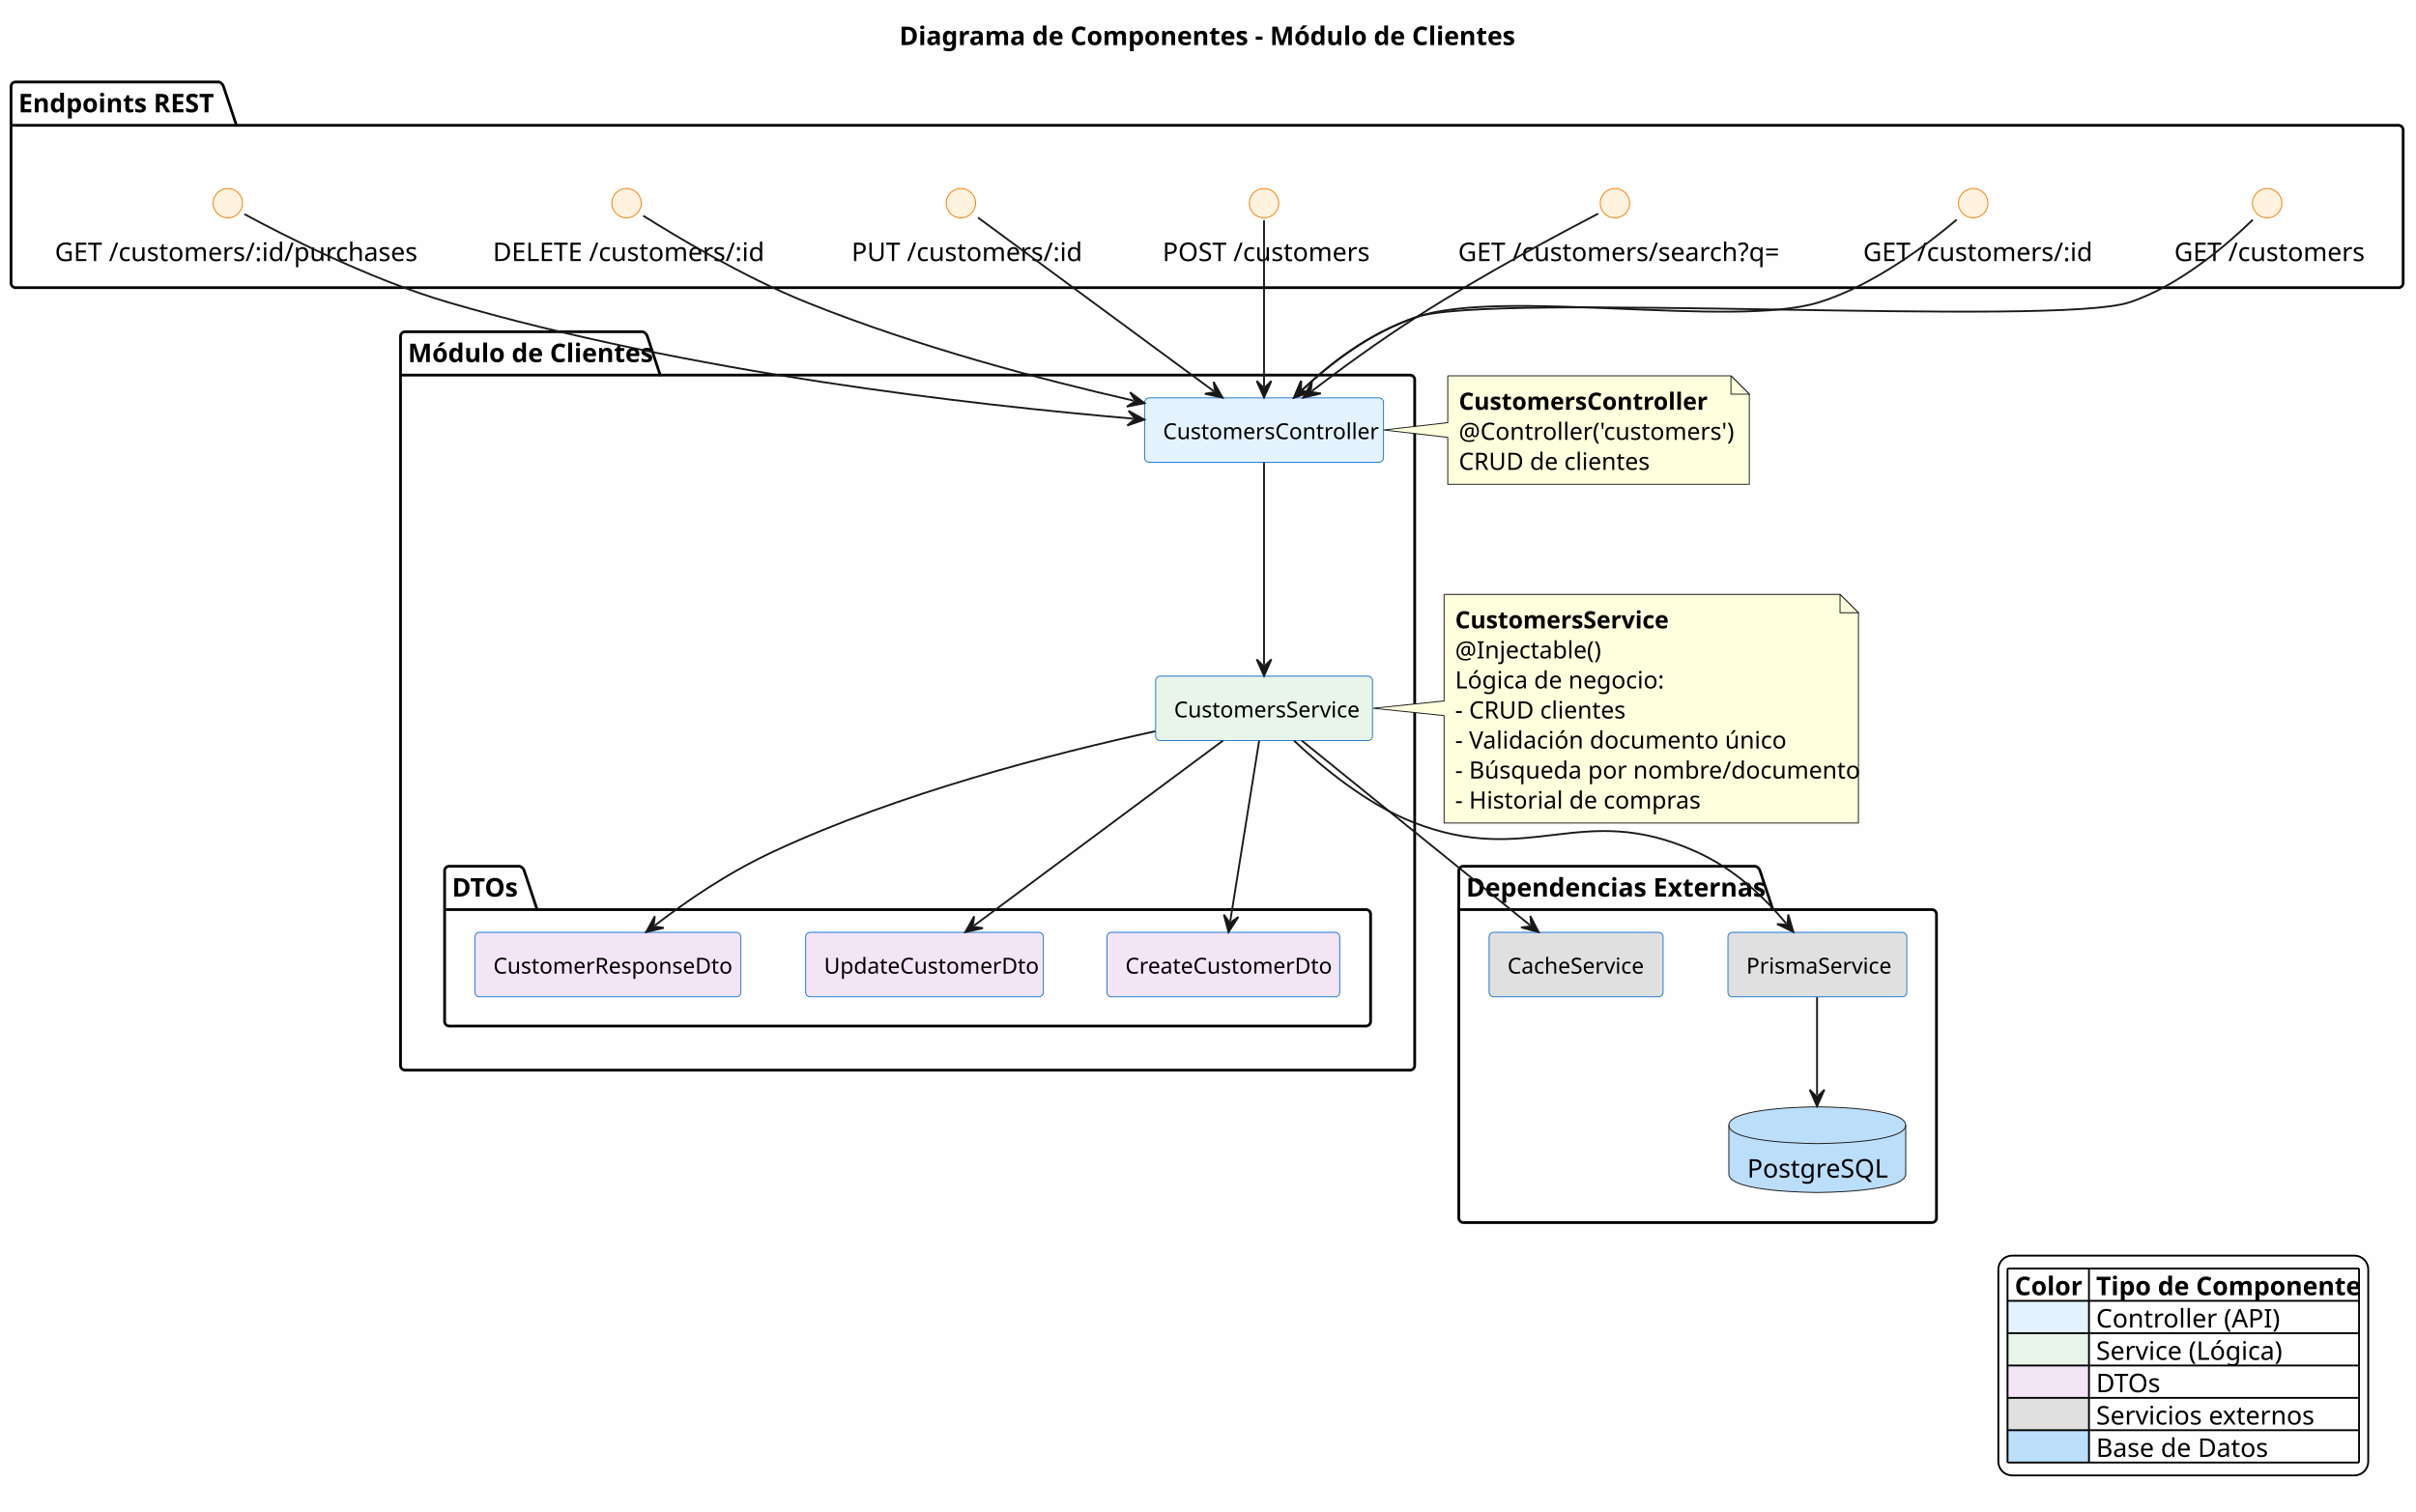
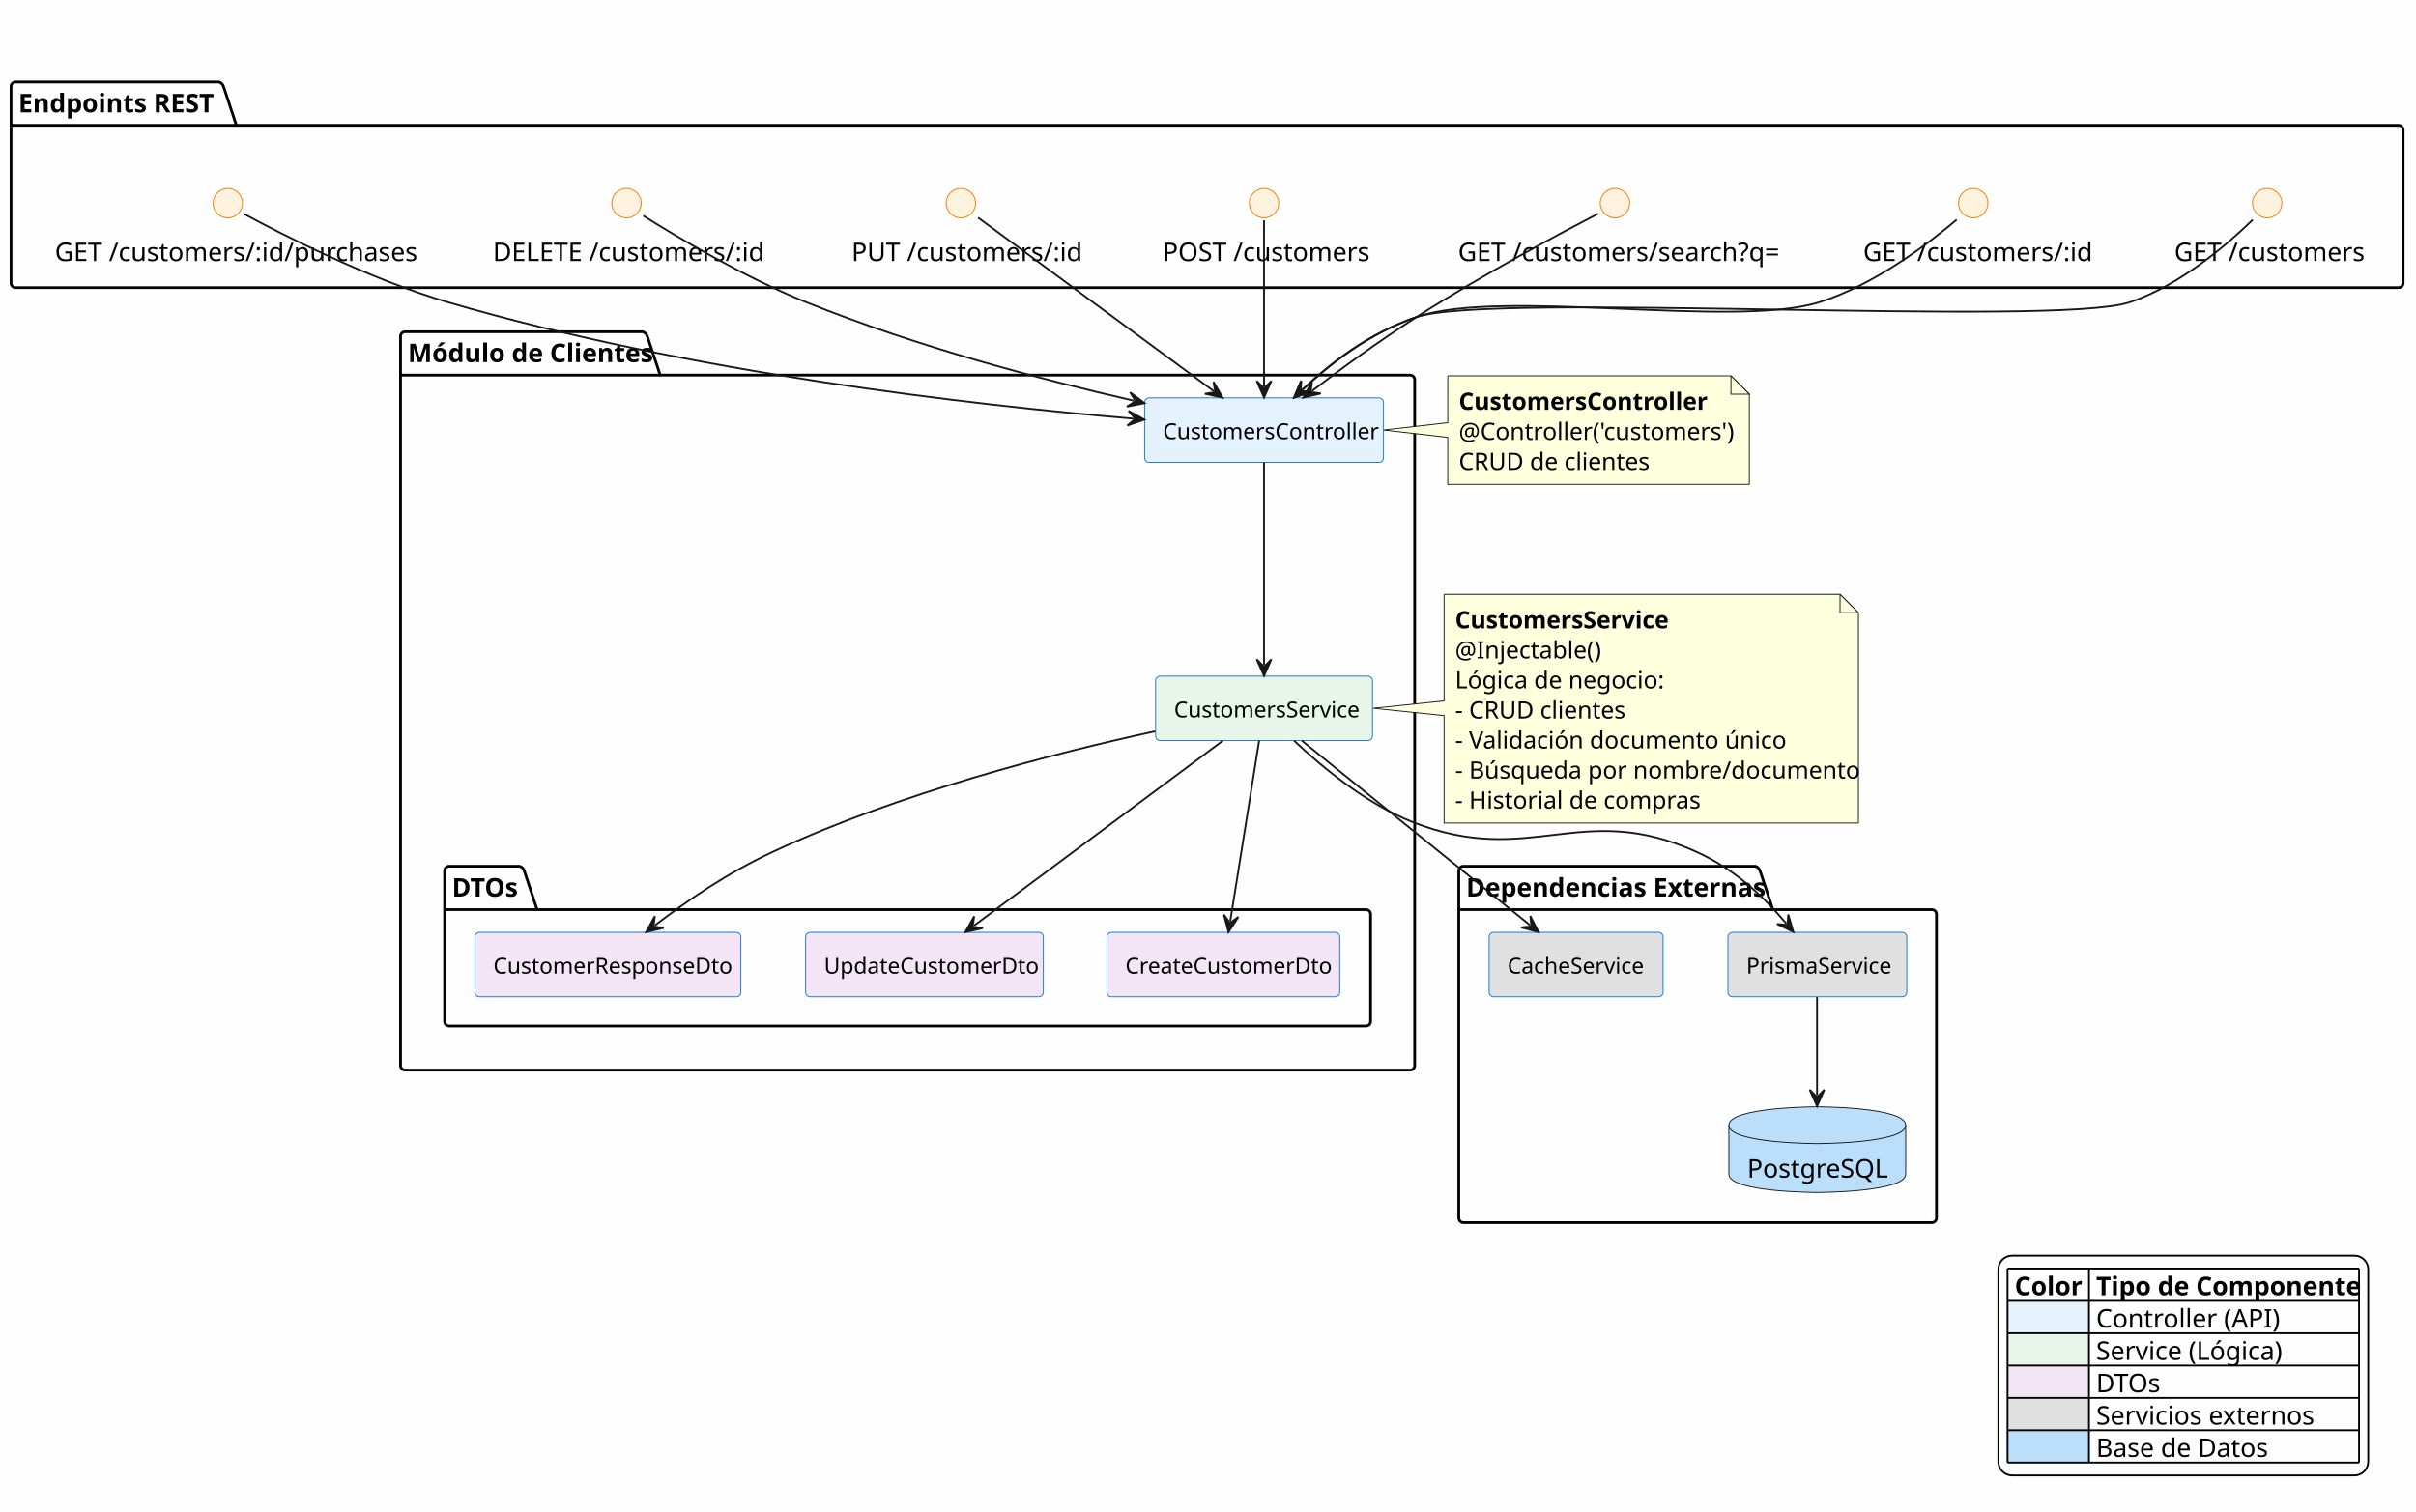
<svg xmlns="http://www.w3.org/2000/svg" contentStyleType="text/css" height="823px" preserveAspectRatio="none" style="width:1315px;height:823px;background:#FEFEFE;" version="1.1" viewBox="0 0 1315 823" width="1315px" zoomAndPan="magnify">
  <defs />
  <g>
    <rect fill="#FEFEFE" height="823" style="stroke:none;stroke-width:1;" width="1315" x="0" y="0" />
-     <text fill="#000000" font-family="sans-serif" font-size="14" font-weight="bold" lengthAdjust="spacing" textLength="322.041" x="489.479" y="24.533">Diagrama de Componentes - Módulo de Clientes</text>
    <g id="cluster_Módulo de Clientes">
      <path d="M220.5,180.609 L349.838,180.609 A3.75,3.75 0 0 1 352.338,183.109 L359.338,204.219 L767.5,204.219 A2.5,2.5 0 0 1 770,206.719 L770,580.109 A2.5,2.5 0 0 1 767.5,582.609 L220.5,582.609 A2.5,2.5 0 0 1 218,580.109 L218,183.109 A2.5,2.5 0 0 1 220.5,180.609 " fill="none" style="stroke:#000000;stroke-width:1.5;" />
      <line style="stroke:#000000;stroke-width:1.5;" x1="218" x2="359.338" y1="204.219" y2="204.219" />
      <text fill="#000000" font-family="sans-serif" font-size="14" font-weight="bold" lengthAdjust="spacing" textLength="128.338" x="222" y="197.143">Módulo de Clientes</text>
    </g>
    <g id="cluster_DTOs">
      <path d="M244.5,471.609 L282.838,471.609 A3.75,3.75 0 0 1 285.338,474.109 L292.338,495.219 L743.5,495.219 A2.5,2.5 0 0 1 746,497.719 L746,556.109 A2.5,2.5 0 0 1 743.5,558.609 L244.5,558.609 A2.5,2.5 0 0 1 242,556.109 L242,474.109 A2.5,2.5 0 0 1 244.5,471.609 " fill="none" style="stroke:#000000;stroke-width:1.5;" />
      <line style="stroke:#000000;stroke-width:1.5;" x1="242" x2="292.338" y1="495.219" y2="495.219" />
      <text fill="#000000" font-family="sans-serif" font-size="14" font-weight="bold" lengthAdjust="spacing" textLength="37.338" x="246" y="488.143">DTOs</text>
    </g>
    <g id="cluster_Dependencias Externas">
      <path d="M796.5,471.609 L955.458,471.609 A3.75,3.75 0 0 1 957.958,474.109 L964.958,495.219 L1051.5,495.219 A2.5,2.5 0 0 1 1054,497.719 L1054,663.109 A2.5,2.5 0 0 1 1051.5,665.609 L796.5,665.609 A2.5,2.5 0 0 1 794,663.109 L794,474.109 A2.5,2.5 0 0 1 796.5,471.609 " fill="none" style="stroke:#000000;stroke-width:1.5;" />
      <line style="stroke:#000000;stroke-width:1.5;" x1="794" x2="964.958" y1="495.219" y2="495.219" />
      <text fill="#000000" font-family="sans-serif" font-size="14" font-weight="bold" lengthAdjust="spacing" textLength="157.958" x="798" y="488.143">Dependencias Externas</text>
    </g>
    <g id="cluster_Endpoints REST">
      <path d="M8.5,44.609 L119.162,44.609 A3.75,3.75 0 0 1 121.662,47.109 L128.662,68.219 L1305.5,68.219 A2.5,2.5 0 0 1 1308,70.719 L1308,154.109 A2.5,2.5 0 0 1 1305.5,156.609 L8.5,156.609 A2.5,2.5 0 0 1 6,154.109 L6,47.109 A2.5,2.5 0 0 1 8.5,44.609 " fill="none" style="stroke:#000000;stroke-width:1.5;" />
      <line style="stroke:#000000;stroke-width:1.5;" x1="6" x2="128.662" y1="68.219" y2="68.219" />
      <text fill="#000000" font-family="sans-serif" font-size="14" font-weight="bold" lengthAdjust="spacing" textLength="109.662" x="10" y="61.143">Endpoints REST</text>
    </g>
    <g id="elem_CustCtrl">
      <rect fill="#E3F2FD" height="35.094" rx="2.5" ry="2.5" style="stroke:#1976D2;stroke-width:0.5;" width="130.033" x="623" y="216.609" />
      <text fill="#000000" font-family="sans-serif" font-size="12" lengthAdjust="spacing" textLength="110.033" x="633" y="239.066">CustomersController</text>
    </g>
    <g id="elem_CustSvc">
      <rect fill="#E8F5E9" height="35.094" rx="2.5" ry="2.5" style="stroke:#1976D2;stroke-width:0.5;" width="118.027" x="629" y="368.109" />
      <text fill="#000000" font-family="sans-serif" font-size="12" lengthAdjust="spacing" textLength="98.027" x="639" y="390.566">CustomersService</text>
    </g>
    <g id="elem_CreateDto">
      <rect fill="#F3E5F5" height="35.094" rx="2.5" ry="2.5" style="stroke:#1976D2;stroke-width:0.5;" width="126.705" x="602.5" y="507.609" />
      <text fill="#000000" font-family="sans-serif" font-size="12" lengthAdjust="spacing" textLength="106.705" x="612.5" y="530.066">CreateCustomerDto</text>
    </g>
    <g id="elem_UpdateDto">
      <rect fill="#F3E5F5" height="35.094" rx="2.5" ry="2.5" style="stroke:#1976D2;stroke-width:0.5;" width="129.383" x="438.5" y="507.609" />
      <text fill="#000000" font-family="sans-serif" font-size="12" lengthAdjust="spacing" textLength="109.383" x="448.5" y="530.066">UpdateCustomerDto</text>
    </g>
    <g id="elem_RespDto">
      <rect fill="#F3E5F5" height="35.094" rx="2.5" ry="2.5" style="stroke:#1976D2;stroke-width:0.5;" width="144.723" x="258.5" y="507.609" />
      <text fill="#000000" font-family="sans-serif" font-size="12" lengthAdjust="spacing" textLength="124.723" x="268.5" y="530.066">CustomerResponseDto</text>
    </g>
    <g id="elem_Prisma">
      <rect fill="#E0E0E0" height="35.094" rx="2.5" ry="2.5" style="stroke:#1976D2;stroke-width:0.5;" width="97.35" x="940.5" y="507.609" />
      <text fill="#000000" font-family="sans-serif" font-size="12" lengthAdjust="spacing" textLength="77.35" x="950.5" y="530.066">PrismaService</text>
    </g>
    <g id="elem_Cache">
      <rect fill="#E0E0E0" height="35.094" rx="2.5" ry="2.5" style="stroke:#1976D2;stroke-width:0.5;" width="94.701" x="810.5" y="507.609" />
      <text fill="#000000" font-family="sans-serif" font-size="12" lengthAdjust="spacing" textLength="74.701" x="820.5" y="530.066">CacheService</text>
    </g>
    <g id="elem_DB">
      <path d="M941,612.609 C941,602.609 989.131,602.609 989.131,602.609 C989.131,602.609 1037.262,602.609 1037.262,612.609 L1037.262,639.219 C1037.262,649.219 989.131,649.219 989.131,649.219 C989.131,649.219 941,649.219 941,639.219 L941,612.609 " fill="#BBDEFB" style="stroke:#181818;stroke-width:0.5;" />
      <path d="M941,612.609 C941,622.609 989.131,622.609 989.131,622.609 C989.131,622.609 1037.262,622.609 1037.262,612.609 " fill="none" style="stroke:#181818;stroke-width:0.5;" />
      <text fill="#000000" font-family="sans-serif" font-size="14" lengthAdjust="spacing" textLength="76.262" x="951" y="641.143">PostgreSQL</text>
    </g>
    <g id="elem_E1">
      <ellipse cx="1234" cy="110.609" fill="#FFF3E0" rx="8" ry="8" style="stroke:#F57C00;stroke-width:0.5;" />
      <text fill="#000000" font-family="sans-serif" font-size="14" lengthAdjust="spacing" textLength="101.131" x="1183.435" y="142.143">GET /customers</text>
    </g>
    <g id="elem_E2">
      <ellipse cx="1074" cy="110.609" fill="#FFF3E0" rx="8" ry="8" style="stroke:#F57C00;stroke-width:0.5;" />
      <text fill="#000000" font-family="sans-serif" font-size="14" lengthAdjust="spacing" textLength="119.807" x="1014.097" y="142.143">GET /customers/:id</text>
    </g>
    <g id="elem_E3">
      <ellipse cx="879" cy="110.609" fill="#FFF3E0" rx="8" ry="8" style="stroke:#F57C00;stroke-width:0.5;" />
      <text fill="#000000" font-family="sans-serif" font-size="14" lengthAdjust="spacing" textLength="170.789" x="793.606" y="142.143">GET /customers/search?q=</text>
    </g>
    <g id="elem_E4">
      <ellipse cx="688" cy="110.609" fill="#FFF3E0" rx="8" ry="8" style="stroke:#F57C00;stroke-width:0.5;" />
      <text fill="#000000" font-family="sans-serif" font-size="14" lengthAdjust="spacing" textLength="110.469" x="632.766" y="142.143">POST /customers</text>
    </g>
    <g id="elem_E5">
      <ellipse cx="523" cy="110.609" fill="#FFF3E0" rx="8" ry="8" style="stroke:#F57C00;stroke-width:0.5;" />
      <text fill="#000000" font-family="sans-serif" font-size="14" lengthAdjust="spacing" textLength="119.027" x="463.486" y="142.143">PUT /customers/:id</text>
    </g>
    <g id="elem_E6">
      <ellipse cx="341" cy="110.609" fill="#FFF3E0" rx="8" ry="8" style="stroke:#F57C00;stroke-width:0.5;" />
      <text fill="#000000" font-family="sans-serif" font-size="14" lengthAdjust="spacing" textLength="145.489" x="268.255" y="142.143">DELETE /customers/:id</text>
    </g>
    <g id="elem_E7">
      <ellipse cx="124" cy="110.609" fill="#FFF3E0" rx="8" ry="8" style="stroke:#F57C00;stroke-width:0.5;" />
      <text fill="#000000" font-family="sans-serif" font-size="14" lengthAdjust="spacing" textLength="188.289" x="29.855" y="142.143">GET /customers/:id/purchases</text>
    </g>
    <g id="elem_GMN35">
      <path d="M788,204.609 L788,230.109 L753.05,234.109 L788,238.109 L788,263.664 A0,0 0 0 0 788,263.664 L952.133,263.664 A0,0 0 0 0 952.133,263.664 L952.133,214.609 L942.133,204.609 L788,204.609 A0,0 0 0 0 788,204.609 " fill="#FEFFDD" style="stroke:#181818;stroke-width:0.5;" />
      <path d="M942.133,204.609 L942.133,214.609 L952.133,214.609 L942.133,204.609 " fill="#FEFFDD" style="stroke:#181818;stroke-width:0.5;" />
      <text fill="#000000" font-family="sans-serif" font-size="13" font-weight="bold" lengthAdjust="spacing" textLength="130.019" x="794" y="223.105">CustomersController</text>
      <text fill="#000000" font-family="sans-serif" font-size="13" lengthAdjust="spacing" textLength="143.133" x="794" y="239.456">@Controller('customers')</text>
      <text fill="#000000" font-family="sans-serif" font-size="13" lengthAdjust="spacing" textLength="103.314" x="794" y="255.808">CRUD de clientes</text>
    </g>
    <g id="elem_GMN38">
      <path d="M786,323.609 L786,381.609 L747.34,385.609 L786,389.609 L786,448.07 A0,0 0 0 0 786,448.07 L1011.515,448.07 A0,0 0 0 0 1011.515,448.07 L1011.515,333.609 L1001.515,323.609 L786,323.609 A0,0 0 0 0 786,323.609 " fill="#FEFFDD" style="stroke:#181818;stroke-width:0.5;" />
      <path d="M1001.515,323.609 L1001.515,333.609 L1011.515,333.609 L1001.515,323.609 " fill="#FEFFDD" style="stroke:#181818;stroke-width:0.5;" />
      <text fill="#000000" font-family="sans-serif" font-size="13" font-weight="bold" lengthAdjust="spacing" textLength="114.169" x="792" y="342.104">CustomersService</text>
      <text fill="#000000" font-family="sans-serif" font-size="13" lengthAdjust="spacing" textLength="77.505" x="792" y="358.456">@Injectable()</text>
      <text fill="#000000" font-family="sans-serif" font-size="13" lengthAdjust="spacing" textLength="109.142" x="792" y="374.808">Lógica de negocio:</text>
      <text fill="#000000" font-family="sans-serif" font-size="13" lengthAdjust="spacing" textLength="93.184" x="792" y="391.159">- CRUD clientes</text>
      <text fill="#000000" font-family="sans-serif" font-size="13" lengthAdjust="spacing" textLength="170.549" x="792" y="407.511">- Validación documento único</text>
      <text fill="#000000" font-family="sans-serif" font-size="13" lengthAdjust="spacing" textLength="204.515" x="792" y="423.862">- Búsqueda por nombre/documento</text>
      <text fill="#000000" font-family="sans-serif" font-size="13" lengthAdjust="spacing" textLength="126.426" x="792" y="440.214">- Historial de compras</text>
    </g>
    <g id="link_E1_CustCtrl">
      <path d="M1226.15,119.649 C1213.42,132.069 1186.87,155.439 1159,164.609 C1118.04,178.089 811.86,158.829 771,172.609 C744.81,181.439 724.281,197.649 708.701,212.299 " fill="none" id="E1-to-CustCtrl" style="stroke:#181818;stroke-width:1;" />
      <polygon fill="#181818" points="704.33,216.409,713.627,213.158,707.973,212.984,708.146,207.33,704.33,216.409" style="stroke:#181818;stroke-width:1;" />
    </g>
    <g id="link_E2_CustCtrl">
      <path d="M1065,119.609 C1050.45,131.959 1020.31,155.239 990,164.609 C943.47,178.989 817.02,156.679 771,172.609 C744.88,181.649 724.341,197.82 708.751,212.41 " fill="none" id="E2-to-CustCtrl" style="stroke:#181818;stroke-width:1;" />
      <polygon fill="#181818" points="704.37,216.509,713.674,213.28,708.021,213.093,708.208,207.439,704.37,216.509" style="stroke:#181818;stroke-width:1;" />
    </g>
    <g id="link_E3_CustCtrl">
      <path d="M869.83,116.329 C850.94,126.139 806.49,149.759 771,172.609 C749.41,186.509 730.622,200.272 714.132,212.842 " fill="none" id="E3-to-CustCtrl" style="stroke:#181818;stroke-width:1;" />
      <polygon fill="#181818" points="709.36,216.479,718.942,214.204,713.336,213.448,714.093,207.842,709.36,216.479" style="stroke:#181818;stroke-width:1;" />
    </g>
    <g id="link_E4_CustCtrl">
      <path d="M688,119.959 C688,139.799 688,184.049 688,210.409 " fill="none" id="E4-to-CustCtrl" style="stroke:#181818;stroke-width:1;" />
      <polygon fill="#181818" points="688,216.409,692,207.409,688,211.409,684,207.409,688,216.409" style="stroke:#181818;stroke-width:1;" />
    </g>
    <g id="link_E5_CustCtrl">
      <path d="M532.34,118.489 C557.77,137.219 623.928,185.932 660.598,212.932 " fill="none" id="E5-to-CustCtrl" style="stroke:#181818;stroke-width:1;" />
      <polygon fill="#181818" points="665.43,216.489,660.554,207.932,661.404,213.525,655.811,214.374,665.43,216.489" style="stroke:#181818;stroke-width:1;" />
    </g>
    <g id="link_E6_CustCtrl">
      <path d="M350.12,117.459 C367.04,128.109 404.72,150.829 439,164.609 C499.63,188.979 566.092,206.458 617.122,218.159 " fill="none" id="E6-to-CustCtrl" style="stroke:#181818;stroke-width:1;" />
      <polygon fill="#181818" points="622.97,219.499,615.091,213.589,618.096,218.382,613.304,221.387,622.97,219.499" style="stroke:#181818;stroke-width:1;" />
    </g>
    <g id="link_E7_CustCtrl">
      <path d="M133.02,116.589 C152.6,127.169 200.72,151.949 244,164.609 C375.38,203.029 529.312,220.448 616.892,227.938 " fill="none" id="E7-to-CustCtrl" style="stroke:#181818;stroke-width:1;" />
      <polygon fill="#181818" points="622.87,228.449,614.244,223.697,617.888,228.023,613.562,231.668,622.87,228.449" style="stroke:#181818;stroke-width:1;" />
    </g>
    <g id="link_CustCtrl_CustSvc">
      <path d="M688,251.679 C688,280.419 688,333.179 688,361.969 " fill="none" id="CustCtrl-to-CustSvc" style="stroke:#181818;stroke-width:1;" />
      <polygon fill="#181818" points="688,367.969,692,358.969,688,362.969,684,358.969,688,367.969" style="stroke:#181818;stroke-width:1;" />
    </g>
    <g id="link_CustSvc_CreateDto">
      <path d="M685.35,403.199 C681.12,429.619 673.849,475.075 669.609,501.545 " fill="none" id="CustSvc-to-CreateDto" style="stroke:#181818;stroke-width:1;" />
      <polygon fill="#181818" points="668.66,507.469,674.033,499.215,669.451,502.532,666.134,497.95,668.66,507.469" style="stroke:#181818;stroke-width:1;" />
    </g>
    <g id="link_CustSvc_UpdateDto">
      <path d="M665.68,403.199 C630.13,429.619 565.815,477.42 530.205,503.89 " fill="none" id="CustSvc-to-UpdateDto" style="stroke:#181818;stroke-width:1;" />
      <polygon fill="#181818" points="525.39,507.469,534.999,505.31,529.403,504.486,530.227,498.89,525.39,507.469" style="stroke:#181818;stroke-width:1;" />
    </g>
    <g id="link_CustSvc_RespDto">
      <path d="M628.83,398.119 C573.44,410.169 489.21,431.809 421,463.609 C395.58,475.459 374.025,490.363 356.465,503.803 " fill="none" id="CustSvc-to-RespDto" style="stroke:#181818;stroke-width:1;" />
      <polygon fill="#181818" points="351.7,507.449,361.278,505.156,355.671,504.41,356.416,498.803,351.7,507.449" style="stroke:#181818;stroke-width:1;" />
    </g>
    <g id="link_CustSvc_Prisma">
      <path d="M704.31,403.219 C719.58,417.629 743.77,437.689 769,447.609 C833.04,472.779 860.24,435.379 923,463.609 C944.69,473.369 960.16,488.484 972.211,502.764 " fill="none" id="CustSvc-to-Prisma" style="stroke:#181818;stroke-width:1;" />
      <polygon fill="#181818" points="976.08,507.349,973.333,497.891,972.855,503.528,967.219,503.051,976.08,507.349" style="stroke:#181818;stroke-width:1;" />
    </g>
    <g id="link_CustSvc_Cache">
      <path d="M708.51,403.199 C741.18,429.619 800.035,477.226 832.755,503.696 " fill="none" id="CustSvc-to-Cache" style="stroke:#181818;stroke-width:1;" />
      <polygon fill="#181818" points="837.42,507.469,832.939,498.699,833.533,504.325,827.907,504.919,837.42,507.469" style="stroke:#181818;stroke-width:1;" />
    </g>
    <g id="link_Prisma_DB">
      <path d="M989,542.899 C989,559.229 989,578.159 989,596.279 " fill="none" id="Prisma-to-DB" style="stroke:#181818;stroke-width:1;" />
      <polygon fill="#181818" points="989,602.279,993,593.279,989,597.279,985,593.279,989,602.279" style="stroke:#181818;stroke-width:1;" />
    </g>
    <rect fill="none" height="119.656" id="_legend" rx="7.5" ry="7.5" style="stroke:#000000;stroke-width:1;" width="201.324" x="1087.676" y="683.609" />
    <text fill="#000000" font-family="sans-serif" font-size="14" font-weight="bold" lengthAdjust="spacing" textLength="36.552" x="1096.565" y="705.143">Color</text>
    <text fill="#000000" font-family="sans-serif" font-size="14" font-weight="bold" lengthAdjust="spacing" textLength="139.214" x="1140.897" y="705.143">Tipo de Componente</text>
    <rect fill="#E3F2FD" height="17.609" style="stroke:none;stroke-width:1;" width="44.331" x="1092.676" y="708.219" />
    <text fill="#000000" font-family="sans-serif" font-size="14" lengthAdjust="spacing" textLength="3.89" x="1092.676" y="722.752"> </text>
    <text fill="#000000" font-family="sans-serif" font-size="14" lengthAdjust="spacing" textLength="96.469" x="1140.897" y="722.752">Controller (API)</text>
    <rect fill="#E8F5E9" height="17.609" style="stroke:none;stroke-width:1;" width="44.331" x="1092.676" y="725.828" />
    <text fill="#000000" font-family="sans-serif" font-size="14" lengthAdjust="spacing" textLength="3.89" x="1092.676" y="740.361"> </text>
    <text fill="#000000" font-family="sans-serif" font-size="14" lengthAdjust="spacing" textLength="101.151" x="1140.897" y="740.361">Service (Lógica)</text>
    <rect fill="#F3E5F5" height="17.609" style="stroke:none;stroke-width:1;" width="44.331" x="1092.676" y="743.438" />
    <text fill="#000000" font-family="sans-serif" font-size="14" lengthAdjust="spacing" textLength="3.89" x="1092.676" y="757.971"> </text>
    <text fill="#000000" font-family="sans-serif" font-size="14" lengthAdjust="spacing" textLength="36.552" x="1140.897" y="757.971">DTOs</text>
    <rect fill="#E0E0E0" height="17.609" style="stroke:none;stroke-width:1;" width="44.331" x="1092.676" y="761.047" />
    <text fill="#000000" font-family="sans-serif" font-size="14" lengthAdjust="spacing" textLength="3.89" x="1092.676" y="775.58"> </text>
    <text fill="#000000" font-family="sans-serif" font-size="14" lengthAdjust="spacing" textLength="114.379" x="1140.897" y="775.58">Servicios externos</text>
    <rect fill="#BBDEFB" height="17.609" style="stroke:none;stroke-width:1;" width="44.331" x="1092.676" y="778.656" />
    <text fill="#000000" font-family="sans-serif" font-size="14" lengthAdjust="spacing" textLength="3.89" x="1092.676" y="793.189"> </text>
    <text fill="#000000" font-family="sans-serif" font-size="14" lengthAdjust="spacing" textLength="91.834" x="1140.897" y="793.189">Base de Datos</text>
    <line style="stroke:#000000;stroke-width:1;" x1="1092.676" x2="1284" y1="690.609" y2="690.609" />
    <line style="stroke:#000000;stroke-width:1;" x1="1092.676" x2="1284" y1="708.219" y2="708.219" />
    <line style="stroke:#000000;stroke-width:1;" x1="1092.676" x2="1284" y1="725.828" y2="725.828" />
    <line style="stroke:#000000;stroke-width:1;" x1="1092.676" x2="1284" y1="743.438" y2="743.438" />
    <line style="stroke:#000000;stroke-width:1;" x1="1092.676" x2="1284" y1="761.047" y2="761.047" />
    <line style="stroke:#000000;stroke-width:1;" x1="1092.676" x2="1284" y1="778.656" y2="778.656" />
    <line style="stroke:#000000;stroke-width:1;" x1="1092.676" x2="1284" y1="796.266" y2="796.266" />
    <line style="stroke:#000000;stroke-width:1;" x1="1092.676" x2="1092.676" y1="690.609" y2="796.266" />
    <line style="stroke:#000000;stroke-width:1;" x1="1137.007" x2="1137.007" y1="690.609" y2="796.266" />
    <line style="stroke:#000000;stroke-width:1;" x1="1284" x2="1284" y1="690.609" y2="796.266" />
  </g>
</svg>
